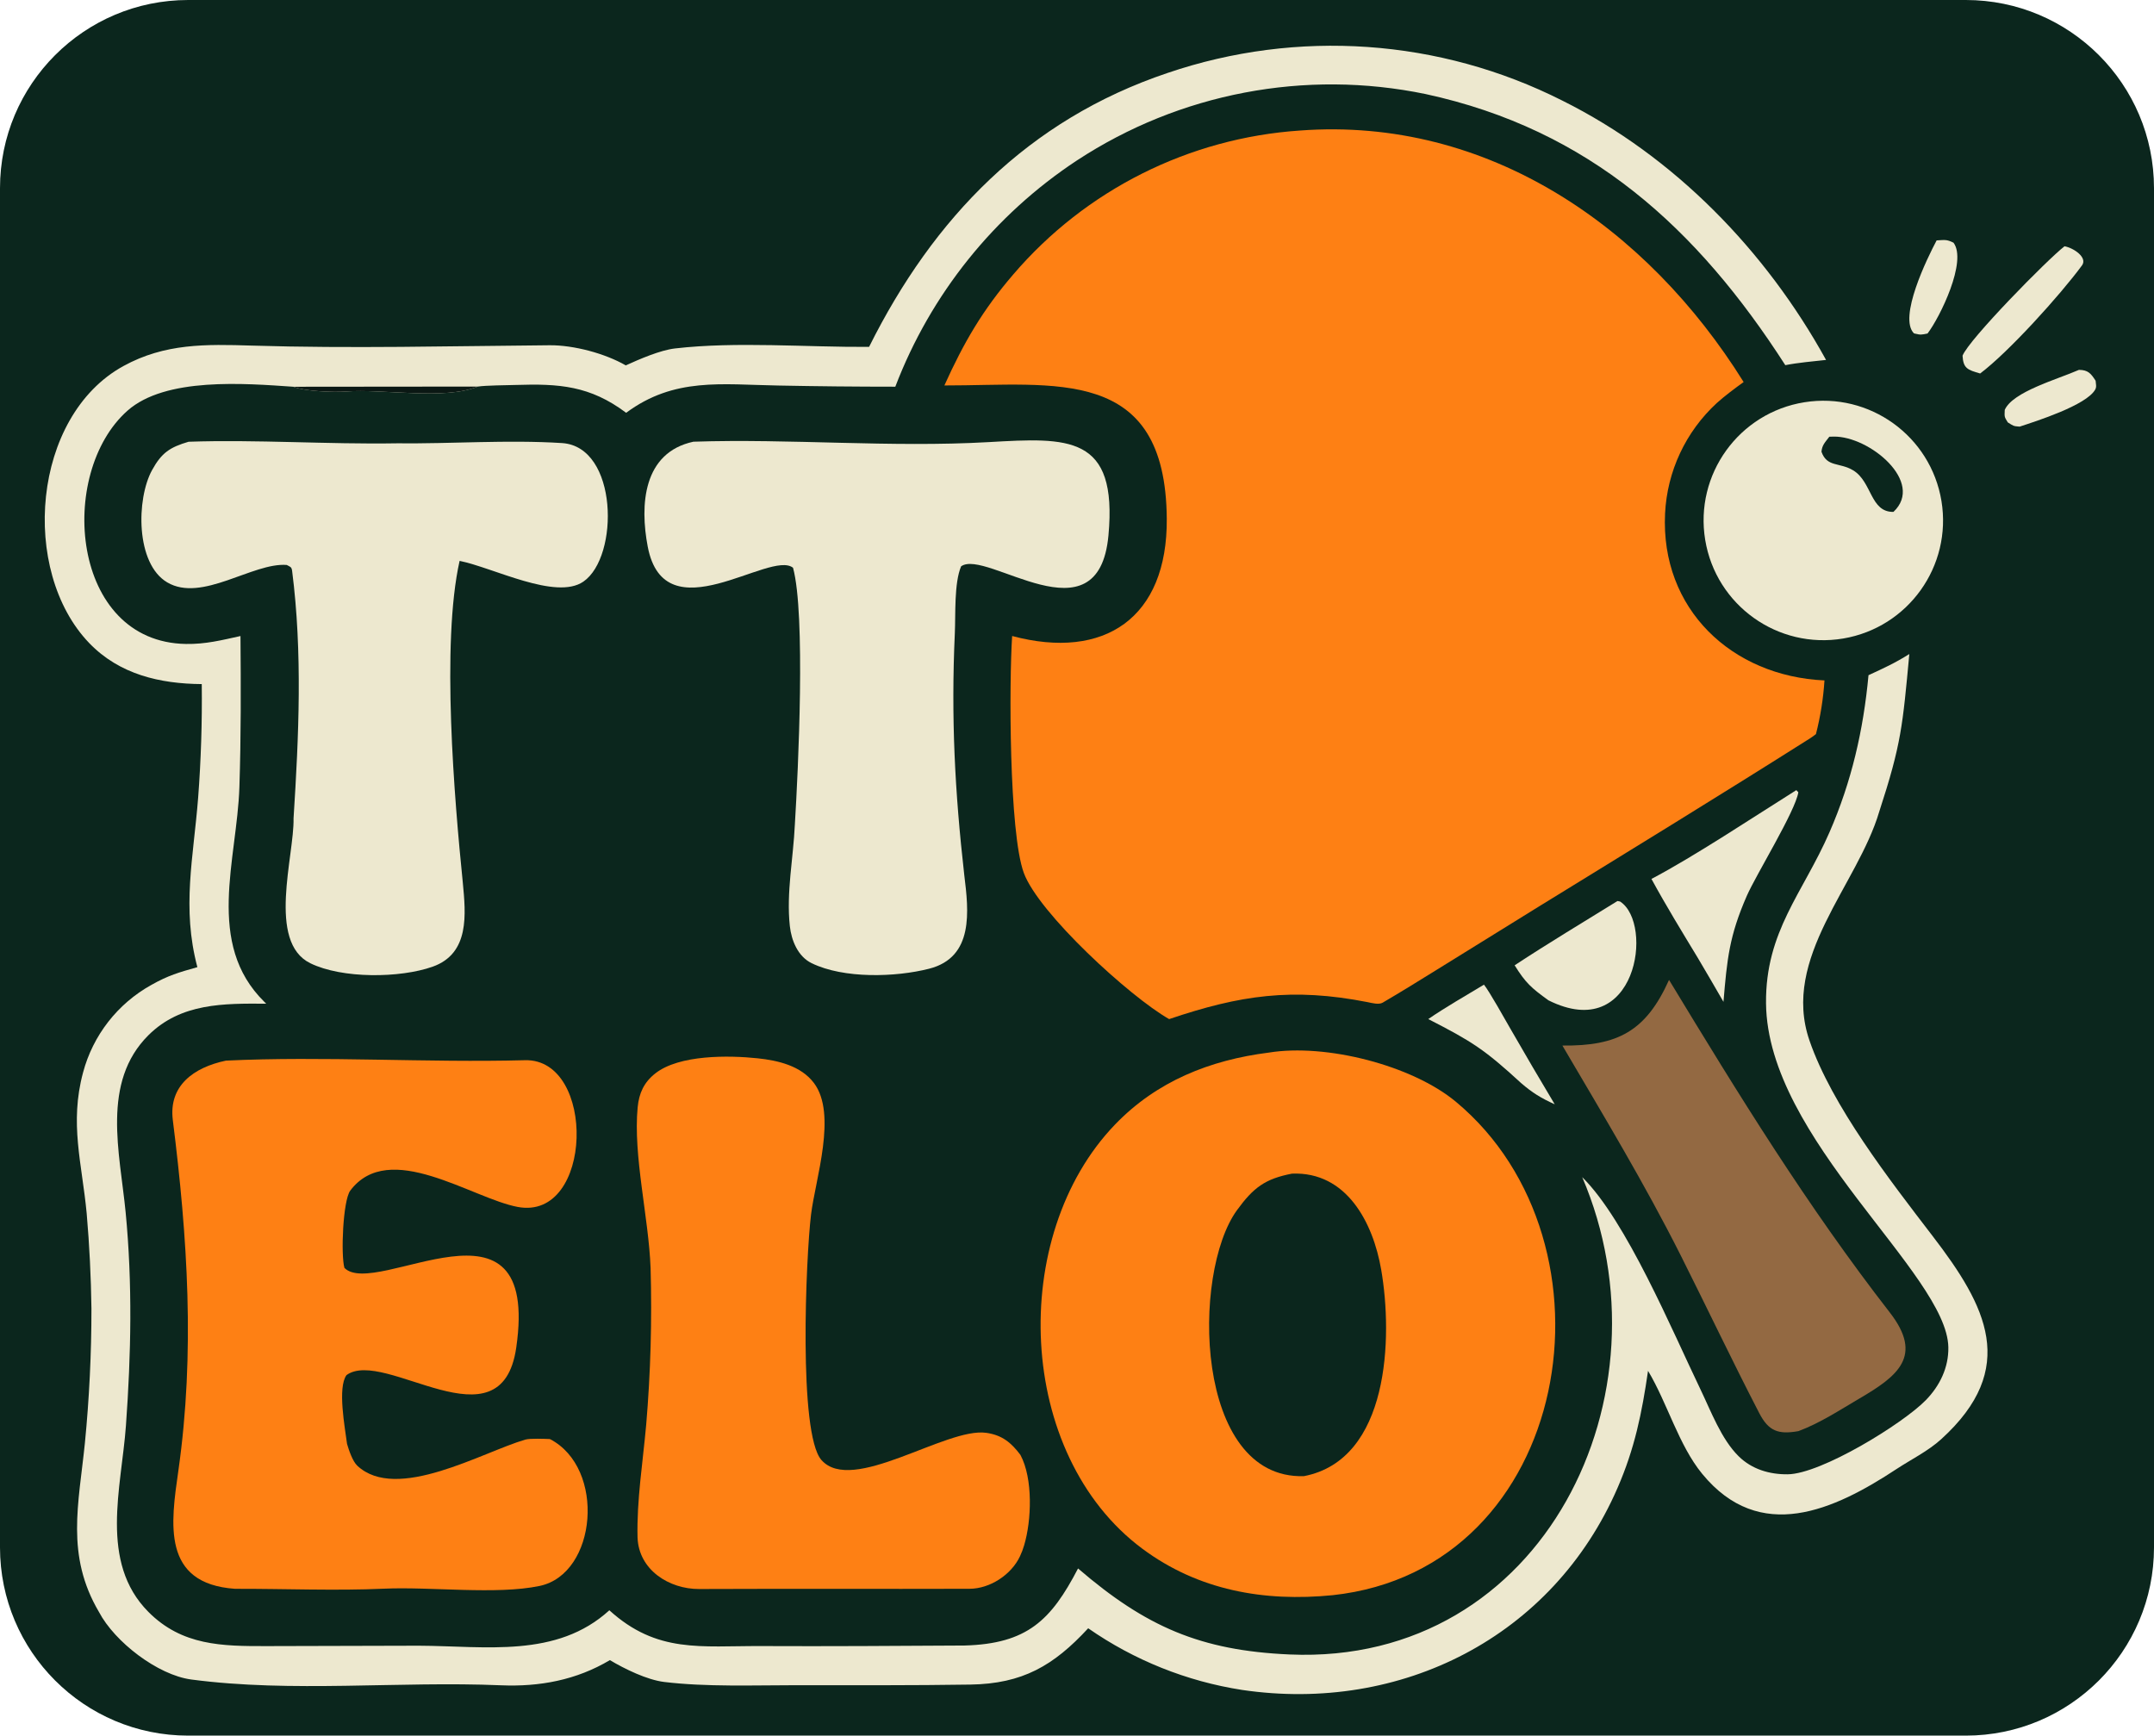
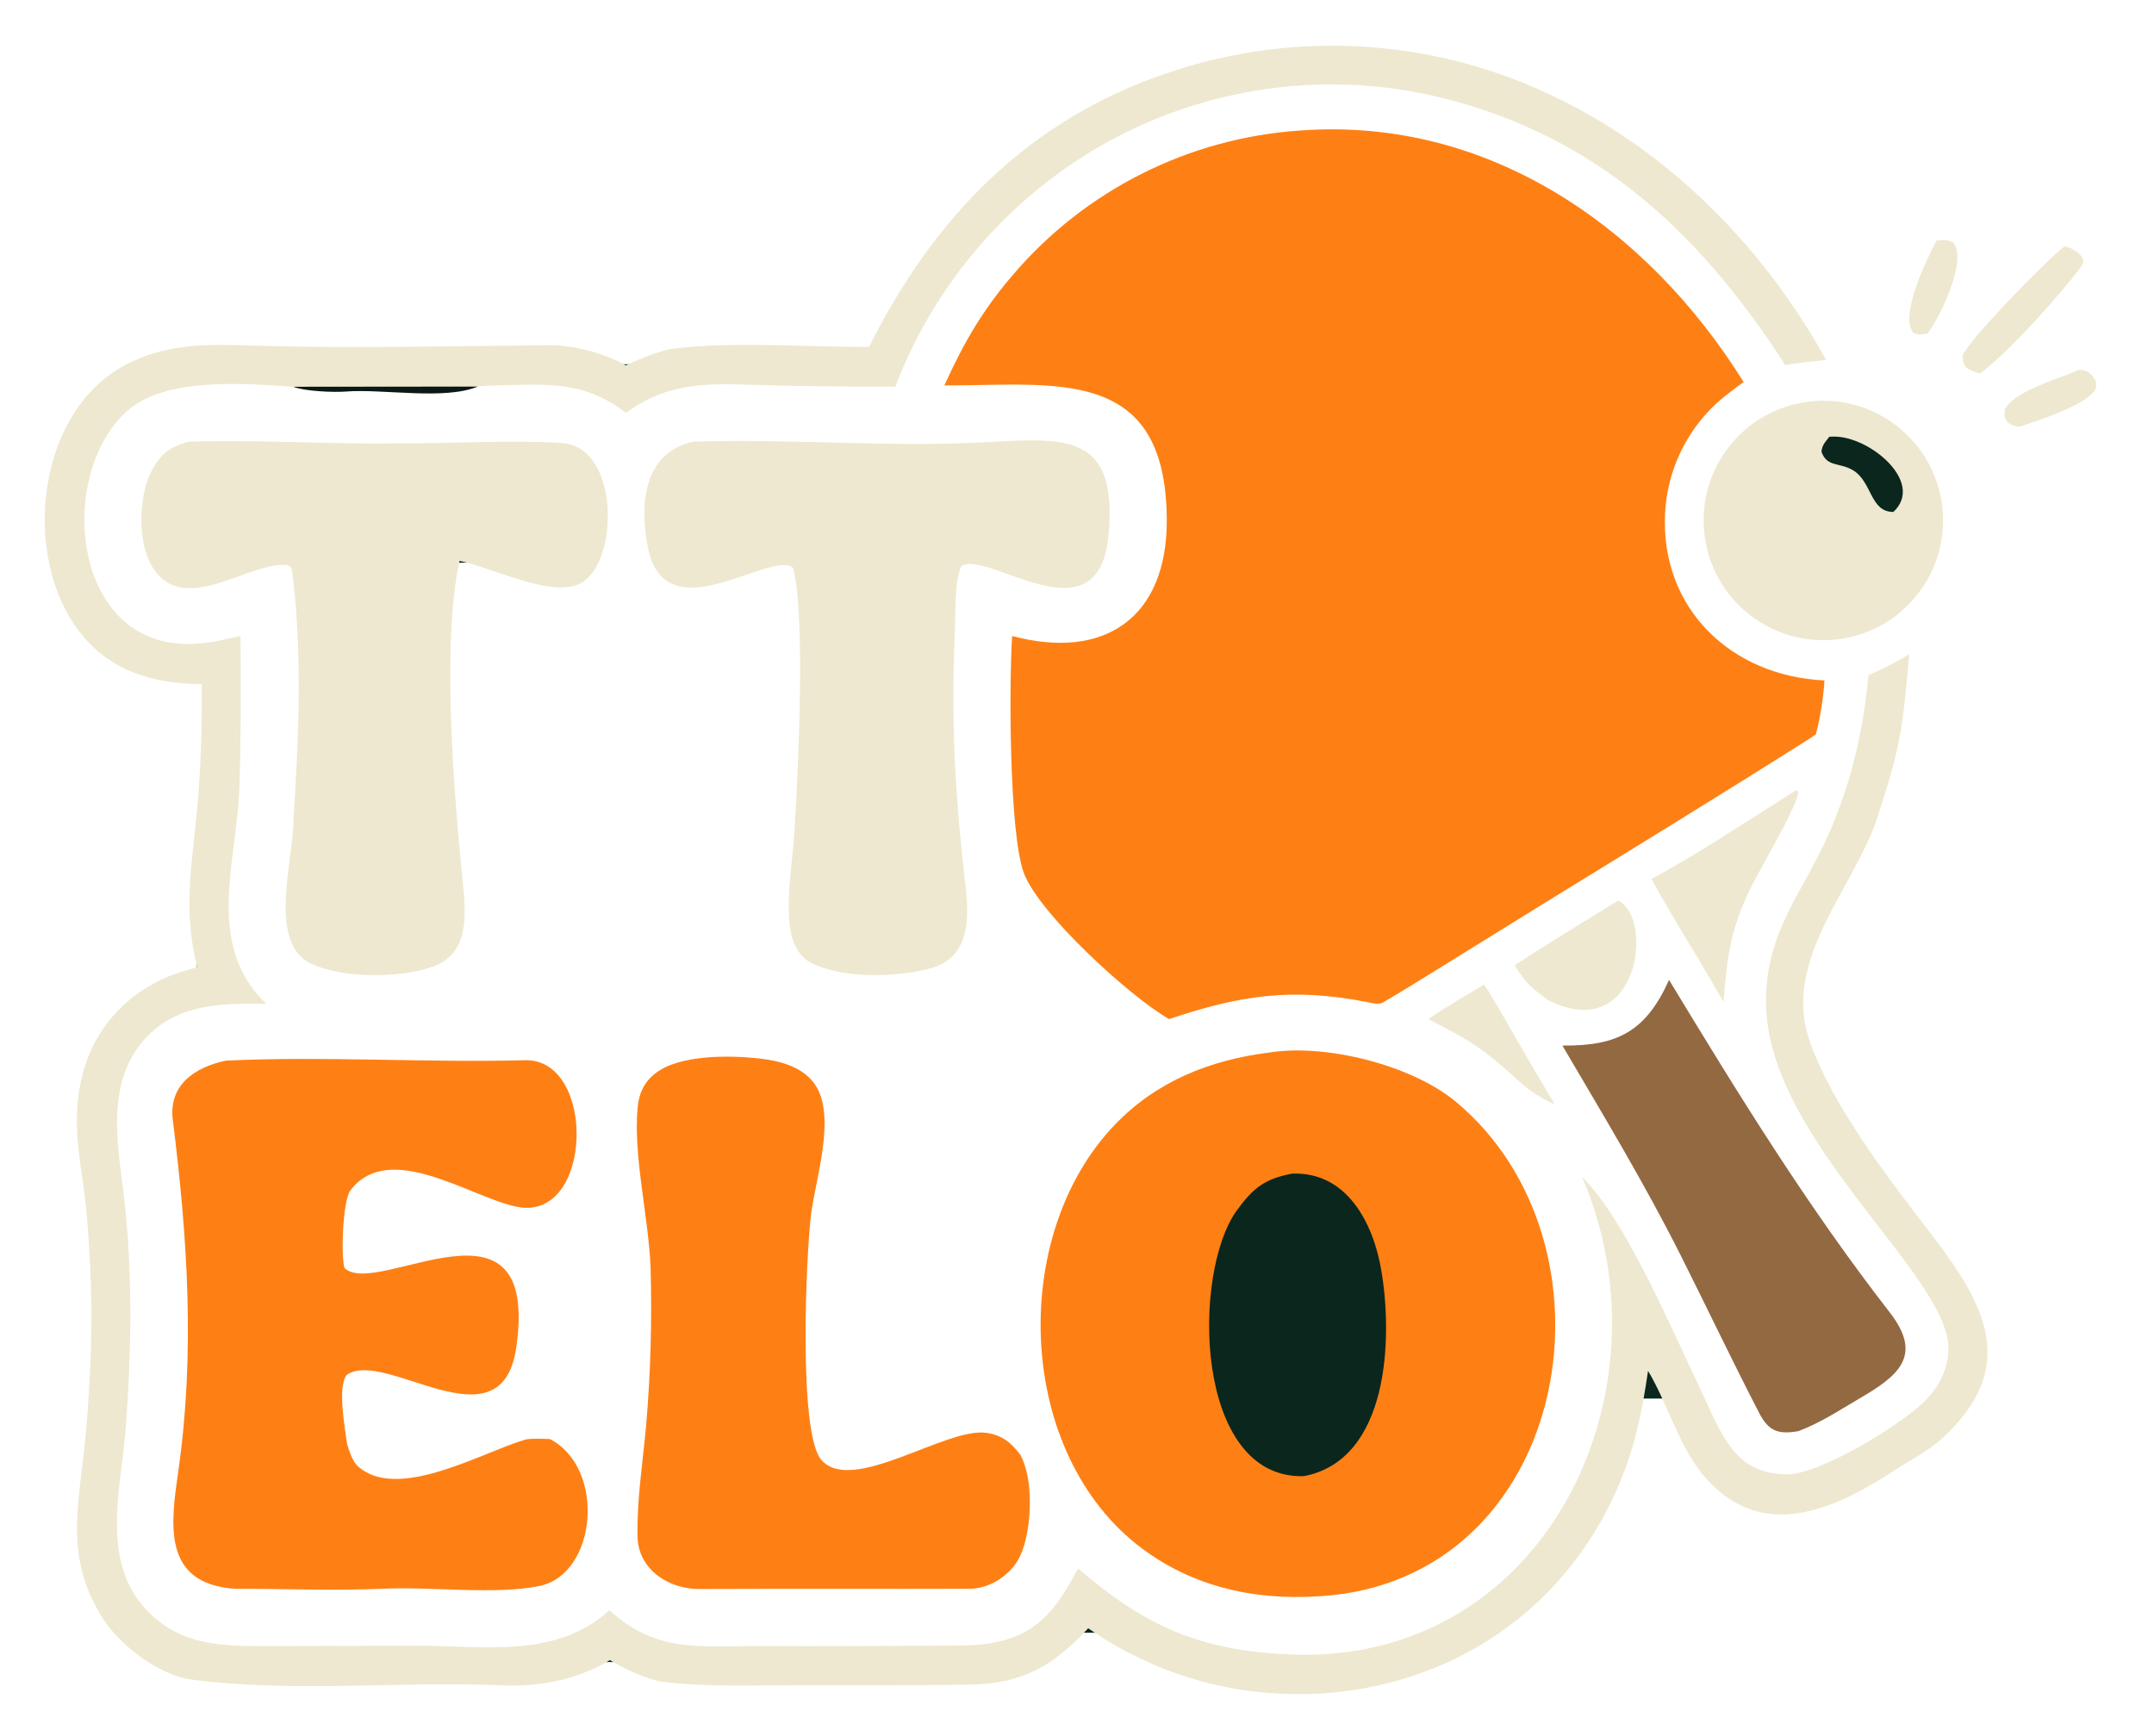
<svg xmlns="http://www.w3.org/2000/svg" viewBox="520 320 1030 830" role="img" aria-label="TT Elo">
-   <rect x="520" y="320" width="1030" height="830" rx="90" fill="rgb(11,38,29)" />
+   <path fill="rgb(11,38,29)" d="M1144.8 344.2 L1175.8 344.8 L1195.8 347.2 L1212.8 350.8 L1228.8 355.2 L1246.8 361.8 L1259.2 367.2 L1282.8 379.8 L1298.2 389.8 L1316.8 403.8 L1328.2 413.8 L1347.2 432.8 L1357.2 444.2 L1370.8 461.8 L1380.2 475.8 L1388.8 490.2 L1375.2 491.8 L1362.2 472.2 L1347.2 452.8 L1337.8 441.8 L1322.2 425.8 L1308.2 413.2 L1294.8 402.8 L1279.8 392.8 L1264.8 384.2 L1238.8 372.8 L1218.8 366.2 L1202.2 362.2 L1177.8 358.8 L1143.2 358.2 L1113.8 361.8 L1098.2 365.2 L1081.8 370.2 L1065.2 376.8 L1051.8 383.2 L1037.8 391.2 L1025.8 399.2 L1004.2 416.8 L990.8 430.2 L979.2 443.8 L966.8 461.2 L958.8 474.8 L950.8 490.8 L945.8 502.8 L853.8 501.8 L843.2 503.2 L833.2 506.2 L819.2 513.8 L814.2 510.2 L806.2 506.2 L796.2 503.2 L785.2 501.8 L748.2 502.2 L737.8 505.2 L723.8 506.2 L699.8 504.8 L675.8 505.2 L666.8 504.2 L662.8 502.8 L658.2 502.2 L624.2 501.2 L606.8 502.8 L591.2 506.8 L581.8 511.8 L571.8 521.8 L567.2 528.8 L563.2 537.2 L559.8 549.2 L558.2 559.2 L558.2 577.8 L559.2 585.2 L563.2 599.2 L567.2 607.2 L572.2 614.2 L580.2 621.8 L586.8 625.8 L594.8 628.8 L599.8 629.8 L620.8 629.8 L632.8 627.2 L632.2 699.2 L627.2 741.8 L627.2 763.2 L628.8 773.2 L632.2 784.2 L635.8 790.8 L641.2 797.8 L628.8 797.8 L618.2 798.8 L607.8 801.2 L596.2 806.8 L592.8 809.2 L583.8 818.8 L578.2 828.2 L575.2 837.8 L573.8 848.8 L573.8 865.2 L579.2 915.8 L580.2 956.2 L578.2 999.8 L573.8 1038.8 L573.8 1057.8 L575.8 1070.2 L579.2 1079.8 L585.8 1089.8 L596.8 1099.8 L606.2 1104.8 L612.2 1106.8 L628.2 1109.2 L768.8 1109.8 L782.8 1107.8 L793.2 1104.8 L802.8 1100.2 L811.2 1094.2 L817.2 1098.8 L827.2 1104.2 L838.2 1107.8 L847.8 1109.2 L984.8 1109.2 L1002.2 1106.8 L1009.2 1104.2 L1014.8 1101.2 L1018.2 1098.8 L1025.8 1091.2 L1030.2 1085.2 L1035.8 1075.2 L1036.8 1074.8 L1050.2 1085.8 L1065.8 1095.8 L1085.2 1104.8 L1102.8 1109.8 L1128.2 1113.2 L1158.2 1113.2 L1170.8 1111.8 L1182.8 1109.2 L1195.8 1105.2 L1210.8 1098.8 L1225.2 1090.2 L1237.8 1080.8 L1250.2 1068.8 L1258.8 1058.8 L1268.8 1044.2 L1277.2 1028.2 L1282.2 1016.2 L1287.8 998.8 L1291.2 981.2 L1292.8 968.2 L1292.2 931.8 L1288.8 910.8 L1285.2 898.2 L1291.8 907.8 L1302.2 926.2 L1340.8 1007.2 L1345.8 1014.8 L1352.2 1021.2 L1358.2 1024.8 L1365.2 1026.8 L1381.8 1026.8 L1392.8 1023.2 L1409.2 1015.2 L1432.2 1000.8 L1438.8 995.8 L1447.2 986.8 L1451.8 978.8 L1453.2 973.8 L1453.2 956.2 L1451.2 950.2 L1443.8 936.2 L1435.2 923.8 L1398.8 875.8 L1381.8 848.8 L1374.8 834.2 L1370.2 821.8 L1367.2 808.2 L1366.8 793.2 L1368.8 780.8 L1373.2 766.8 L1382.2 748.2 L1395.8 723.2 L1405.2 698.8 L1409.2 684.8 L1412.8 668.2 L1415.8 644.8 L1430.2 637.8 L1426.8 668.2 L1420.2 694.8 L1411.2 720.2 L1394.2 751.8 L1385.2 771.2 L1381.8 782.2 L1380.2 790.8 L1380.2 808.2 L1382.2 817.8 L1384.8 824.8 L1397.8 850.8 L1419.2 883.2 L1451.8 926.2 L1459.2 938.2 L1464.2 948.8 L1468.2 964.8 L1467.2 974.2 L1465.2 980.8 L1461.8 987.8 L1453.2 999.2 L1446.2 1006.2 L1436.8 1013.2 L1413.2 1027.8 L1398.8 1035.2 L1389.8 1038.8 L1380.2 1041.2 L1366.8 1041.8 L1356.2 1038.8 L1352.2 1036.8 L1344.2 1031.2 L1336.8 1023.8 L1327.8 1010.2 L1317.8 988.8 L1303.8 988.8 L1302.8 990.8 L1299.2 1007.8 L1295.8 1018.8 L1290.8 1031.2 L1284.2 1044.2 L1278.2 1054.2 L1269.2 1066.8 L1255.8 1081.8 L1237.2 1097.2 L1223.2 1106.2 L1211.8 1112.2 L1199.8 1117.2 L1184.2 1122.2 L1168.2 1125.8 L1156.8 1127.2 L1130.8 1127.8 L1116.8 1126.2 L1101.2 1123.2 L1077.8 1115.8 L1057.8 1106.2 L1048.8 1100.8 L1034.2 1100.8 L1026.2 1108.2 L1013.2 1116.8 L1002.8 1120.8 L988.8 1123.2 L857.8 1123.8 L836.2 1121.8 L827.2 1118.8 L819.2 1114.8 L803.8 1114.8 L800.2 1116.8 L788.8 1120.8 L771.2 1123.8 L710.8 1123.2 L658.2 1124.2 L628.2 1122.8 L613.8 1121.2 L607.2 1119.8 L591.2 1111.8 L582.2 1104.8 L574.2 1096.2 L569.2 1088.8 L564.2 1078.8 L559.8 1062.2 L559.2 1042.2 L563.2 1009.8 L565.2 982.2 L565.8 928.8 L563.8 897.2 L559.2 864.8 L559.2 847.8 L561.8 834.8 L565.2 824.8 L569.2 817.2 L575.8 808.2 L583.2 800.8 L592.2 794.2 L600.8 789.8 L613.2 785.8 L614.2 784.8 L614.2 767.8 L612.8 757.2 L612.8 746.2 L617.8 695.2 L618.8 672.2 L618.8 645.2 L609.2 644.8 L596.2 642.8 L586.2 639.8 L578.8 636.2 L569.2 629.8 L561.8 622.2 L556.2 614.8 L551.2 605.2 L547.2 594.2 L544.8 583.2 L543.8 575.2 L543.8 561.8 L545.2 550.8 L549.2 536.2 L555.2 523.2 L560.8 514.8 L573.8 501.8 L587.8 493.8 L599.8 489.8 L617.2 487.2 L666.8 488.2 L785.8 487.2 L799.8 489.8 L811.8 494.2 L827.8 494.2 L841.2 489.2 L862.2 487.2 L937.2 488.2 L953.2 459.8 L964.8 442.8 L975.2 429.2 L993.2 409.8 L1004.2 399.8 L1020.2 387.2 L1041.8 373.8 L1057.8 365.8 L1077.8 357.8 L1097.2 351.8 L1112.8 348.2 L1132.8 345.2 L1144.2 344.8ZM1145.8 384.2 L1168.2 384.2 L1189.2 386.8 L1214.2 392.8 L1239.2 402.2 L1263.8 415.2 L1286.8 431.2 L1305.2 447.2 L1327.2 470.8 L1338.2 484.8 L1349.8 501.8 L1340.8 508.8 L1330.2 519.8 L1323.2 530.2 L1318.2 541.2 L1314.2 558.2 L1314.2 581.2 L1316.8 593.8 L1320.8 604.2 L1327.2 615.2 L1330.8 619.8 L1344.2 632.2 L1351.2 636.8 L1364.2 642.8 L1377.2 646.2 L1389.8 647.8 L1389.2 654.8 L1386.2 668.8 L1381.8 672.2 L1321.8 709.8 L1179.2 797.2 L1154.2 793.8 L1125.8 793.8 L1103.8 797.2 L1079.2 804.2 L1067.2 795.8 L1052.2 783.2 L1031.2 762.8 L1024.2 754.8 L1017.2 745.8 L1012.8 738.2 L1009.8 728.8 L1008.2 719.8 L1006.2 696.8 L1005.2 667.2 L1006.2 627.2 L1015.8 629.2 L1040.8 628.8 L1050.8 625.8 L1055.8 623.2 L1065.8 615.2 L1071.8 607.2 L1075.2 600.2 L1078.8 588.2 L1079.8 581.8 L1079.8 554.2 L1078.2 544.2 L1074.8 532.8 L1071.2 525.8 L1067.8 520.8 L1059.2 512.8 L1050.2 507.8 L1039.2 504.2 L1025.8 502.2 L975.8 501.8 L988.8 477.2 L1002.8 457.8 L1020.8 438.2 L1032.8 427.8 L1042.8 420.2 L1063.8 407.2 L1088.2 396.2 L1103.8 391.2 L1118.2 387.8 L1134.2 385.2 L1145.2 384.8ZM1448.2 437.2 L1452.2 438.2 L1453.8 442.2 L1453.2 447.2 L1447.8 463.2 L1440.2 476.8 L1436.8 476.8 L1435.2 473.2 L1435.8 468.2 L1439.2 456.2 L1447.8 437.8ZM1508.2 440.8 L1510.8 442.2 L1513.2 445.2 L1503.8 457.2 L1484.8 478.2 L1467.2 494.8 L1464.8 495.2 L1462.2 493.8 L1461.2 492.2 L1461.8 489.8 L1479.2 469.2 L1493.2 454.8 L1507.8 441.2ZM1390.2 513.8 L1398.2 514.2 L1405.2 515.8 L1411.2 517.8 L1419.2 521.8 L1425.8 526.2 L1434.2 534.8 L1438.2 540.2 L1442.2 547.8 L1446.2 560.8 L1446.8 573.8 L1444.8 583.2 L1442.8 588.8 L1438.8 596.8 L1433.2 604.2 L1422.8 613.8 L1410.8 620.2 L1396.8 623.8 L1387.2 623.8 L1373.2 620.2 L1360.2 613.2 L1354.2 608.2 L1349.2 602.8 L1342.8 592.8 L1337.8 578.2 L1336.8 566.8 L1338.8 555.2 L1343.8 543.2 L1350.8 533.2 L1356.2 527.8 L1363.8 522.2 L1376.8 516.2 L1385.8 514.2 L1389.8 514.2ZM1007.2 532.8 L1018.2 532.8 L1030.2 534.8 L1038.2 538.8 L1042.8 543.2 L1046.2 550.2 L1047.8 556.2 L1047.8 576.8 L1046.2 583.8 L1043.2 590.8 L1039.2 595.2 L1031.2 598.8 L1025.2 598.8 L1018.2 597.2 L993.8 588.8 L977.8 588.8 L976.8 590.2 L974.8 601.2 L973.8 631.2 L973.8 675.8 L975.8 710.8 L979.8 745.8 L980.2 758.8 L978.2 767.8 L974.8 773.8 L968.8 778.8 L962.2 781.2 L941.2 784.2 L929.8 783.8 L918.8 781.8 L908.8 777.8 L904.8 774.2 L900.8 766.2 L899.2 755.8 L899.8 742.8 L902.8 712.2 L904.8 664.2 L904.8 619.8 L903.2 598.2 L901.8 590.2 L900.8 588.8 L886.8 588.8 L858.8 597.8 L852.8 598.8 L844.8 597.8 L840.8 595.8 L836.8 591.8 L833.2 585.2 L830.2 568.2 L830.8 559.2 L833.2 549.8 L837.8 542.2 L844.2 536.8 L853.8 533.2 L901.8 533.2 L923.2 534.2 L986.2 534.2 L1006.8 533.2ZM612.2 533.2 L652.8 533.2 L675.8 534.2 L733.8 534.2 L758.2 533.2 L785.2 533.8 L791.2 534.8 L794.8 536.2 L799.8 540.2 L803.2 545.2 L805.8 550.8 L807.8 558.2 L808.2 571.8 L804.8 585.8 L801.8 591.2 L796.8 596.2 L792.2 598.2 L786.8 598.8 L772.2 595.8 L752.2 588.8 L736.8 589.2 L734.2 606.8 L733.2 621.8 L733.2 666.2 L735.8 709.2 L739.8 748.8 L739.8 760.8 L738.2 767.2 L733.8 774.8 L729.2 778.2 L721.8 781.2 L708.2 783.8 L696.2 784.2 L683.2 782.8 L674.2 780.2 L668.8 777.8 L663.2 772.2 L659.8 763.8 L658.8 756.8 L659.2 743.2 L662.8 716.2 L665.2 657.2 L664.8 621.8 L661.8 589.8 L660.8 588.8 L645.8 588.8 L621.2 597.2 L614.8 598.8 L607.8 598.8 L604.8 597.8 L600.8 595.8 L596.2 591.2 L592.8 584.8 L590.2 575.2 L589.8 566.2 L591.8 554.2 L594.8 546.8 L598.8 540.8 L602.8 537.2 L607.8 534.8 L611.8 533.8ZM1375.2 703.8 L1370.8 713.8 L1357.2 737.8 L1350.2 752.8 L1345.2 769.2 L1343.2 781.2 L1342.8 790.2 L1320.8 754.2 L1313.8 741.2 L1336.8 728.2 L1374.8 704.2ZM1293.2 754.2 L1296.2 756.8 L1298.8 761.8 L1300.2 768.8 L1300.2 773.2 L1297.2 785.2 L1292.2 793.2 L1287.8 797.2 L1282.8 799.8 L1278.8 800.8 L1273.2 800.2 L1262.2 796.2 L1255.8 791.2 L1248.2 782.8 L1292.8 754.8ZM1318.2 794.8 L1344.2 837.2 L1372.8 881.8 L1400.8 922.2 L1423.2 951.8 L1427.8 959.8 L1428.8 963.2 L1428.8 966.2 L1427.2 970.2 L1421.2 977.2 L1412.2 983.8 L1384.2 999.8 L1378.2 1002.2 L1373.2 1002.8 L1368.8 1000.8 L1363.8 994.8 L1317.8 902.2 L1293.8 859.2 L1271.8 822.2 L1288.2 820.8 L1294.8 818.8 L1300.8 815.8 L1307.8 810.2 L1311.2 806.2 L1318.2 795.2ZM1228.8 794.8 L1255.2 840.2 L1229.2 818.8 L1218.8 812.2 L1208.8 807.2 L1228.2 795.2ZM1133.2 824.8 L1152.8 825.2 L1171.2 828.8 L1190.8 835.2 L1207.2 843.8 L1220.2 854.2 L1229.2 863.8 L1240.2 878.8 L1249.2 895.8 L1256.2 915.2 L1259.8 931.2 L1261.2 943.8 L1261.2 963.2 L1260.2 972.8 L1255.8 993.8 L1248.2 1013.8 L1241.2 1026.8 L1227.8 1044.8 L1220.2 1052.2 L1208.2 1061.8 L1199.2 1067.2 L1185.2 1073.8 L1172.8 1077.8 L1156.2 1080.8 L1130.2 1081.2 L1121.2 1080.2 L1106.8 1077.2 L1092.2 1072.2 L1080.8 1066.8 L1067.8 1058.2 L1062.8 1054.2 L1048.2 1039.2 L1039.2 1026.2 L1032.2 1012.8 L1026.2 996.8 L1021.8 977.8 L1019.8 959.2 L1019.8 947.8 L1021.8 929.2 L1025.2 913.8 L1030.8 897.8 L1037.2 884.2 L1046.2 870.2 L1054.2 860.8 L1066.2 849.8 L1074.8 843.8 L1089.8 835.8 L1103.2 830.8 L1119.8 826.8 L1132.8 825.2ZM859.2 827.8 L881.8 828.2 L890.2 829.8 L896.2 831.8 L901.8 834.8 L906.2 838.8 L908.8 842.2 L910.8 847.2 L912.2 856.2 L911.8 864.2 L905.8 896.2 L903.2 931.2 L903.8 990.8 L906.2 1009.8 L909.8 1019.2 L913.2 1022.8 L917.8 1024.8 L933.8 1024.8 L940.8 1023.2 L974.2 1010.8 L984.8 1007.8 L989.8 1007.2 L998.2 1010.2 L1004.8 1016.2 L1007.2 1020.8 L1009.2 1027.2 L1010.2 1034.8 L1009.8 1047.2 L1007.8 1056.8 L1005.2 1063.2 L1001.8 1068.2 L994.2 1074.2 L988.2 1076.8 L983.2 1077.8 L853.2 1077.8 L845.8 1076.2 L839.2 1073.2 L836.2 1071.2 L829.8 1063.8 L827.2 1056.8 L827.2 1041.2 L832.8 984.8 L833.8 935.2 L832.2 908.8 L827.2 871.8 L826.8 853.2 L828.8 843.8 L834.2 836.2 L837.8 833.8 L845.8 830.2 L854.8 828.2 L858.8 828.2ZM640.2 828.8 L772.8 829.2 L777.8 830.8 L781.2 832.8 L787.2 839.2 L790.2 845.2 L792.8 853.8 L793.2 867.8 L791.8 875.2 L788.2 883.8 L784.8 888.8 L778.2 893.8 L773.8 895.2 L765.8 894.2 L736.2 882.8 L718.8 877.8 L697.8 878.2 L690.8 881.8 L685.2 887.2 L683.2 892.8 L681.8 904.8 L681.8 925.2 L683.2 929.2 L686.2 930.8 L702.2 930.8 L735.2 923.2 L746.2 922.8 L750.8 923.8 L756.8 926.8 L760.8 930.8 L763.2 935.2 L765.8 945.8 L765.8 954.8 L763.2 969.8 L760.2 976.2 L755.8 981.2 L748.8 984.2 L744.2 984.8 L735.2 983.2 L703.8 973.8 L685.2 974.2 L683.2 975.8 L681.8 979.8 L681.8 999.2 L683.8 1013.2 L686.2 1019.8 L692.8 1026.2 L701.8 1029.2 L717.2 1029.2 L725.8 1027.8 L743.2 1022.2 L772.2 1010.8 L780.8 1010.2 L782.8 1011.2 L790.2 1017.8 L794.2 1023.8 L796.8 1029.8 L798.8 1039.2 L798.8 1045.8 L796.8 1055.2 L793.2 1063.2 L788.8 1069.2 L783.8 1073.2 L776.8 1076.2 L760.8 1078.2 L739.8 1078.2 L722.2 1077.2 L678.2 1078.2 L633.8 1077.8 L624.8 1076.2 L616.8 1072.8 L609.2 1065.2 L605.8 1055.8 L605.2 1041.8 L610.8 997.2 L611.8 981.8 L612.2 947.2 L610.2 904.2 L607.8 876.8 L604.8 854.8 L604.8 849.8 L605.8 846.2 L608.8 840.8 L612.8 836.8 L617.2 833.8 L629.8 829.2 L639.8 829.2Z" />
  <path transform="translate(0,0)" fill="rgb(254,128,20)" d="M 1141.66 382.42 C 1231.7 375.716 1307.7 428.763 1353.77 502.691 C 1349.8 505.552 1344.46 509.535 1340.94 512.738 C 1326.06 526.426 1317.17 545.423 1316.2 565.616 C 1313.99 611.207 1348.04 643.363 1392.43 645.39 C 1391.87 654.054 1390.5 662.646 1388.35 671.057 C 1387.45 671.766 1386.56 672.434 1385.59 673.048 C 1342.73 700.175 1299.25 726.81 1256.05 753.39 L 1207.1 783.712 C 1198.57 788.997 1189.84 794.421 1181.16 799.487 C 1179.33 800.557 1176.04 799.667 1173.94 799.234 C 1138 792.18 1112.98 795.874 1079.06 807.349 C 1060.15 796.592 1016.65 756.664 1009.57 737.453 C 1002.45 718.135 1002.53 645.724 1003.99 624.146 C 1048.1 635.917 1078.31 615.492 1077.93 568.039 C 1077.36 494.573 1024.41 504.387 971.583 504.329 C 980.824 483.879 989.809 468.358 1004.5 451.268 C 1039.1 410.803 1088.54 385.986 1141.66 382.42 z" />
  <path transform="translate(0,0)" fill="rgb(237,232,207)" d="M 935.575 485.885 C 966.345 424.176 1011.57 377.322 1078.29 354.893 C 1140.4 333.757 1208.41 338.502 1266.98 368.061 C 1320.64 394.764 1364.39 439.895 1393.18 492.121 C 1387 492.809 1379.72 493.429 1373.7 494.629 C 1331.58 429.112 1279.97 381.917 1201.68 364.974 C 1144.11 353.056 1084.16 364.467 1035 396.702 C 995.42 422.787 965.031 460.641 948.119 504.923 C 929.429 504.924 910.74 504.737 892.054 504.363 C 865.108 503.916 842.421 500.325 819.418 517.408 C 802.136 504.441 787.447 503.416 766.457 504.096 C 761.934 504.243 752.633 504.268 748.442 504.865 C 732.413 511.474 703.259 505.834 685.236 507.241 C 679.574 507.683 665.451 507.111 660.309 504.952 C 636.996 503.352 599.128 500.258 580.918 516.431 C 547.205 546.374 553.802 627.055 608.893 627.949 C 618.344 628.103 625.981 626.143 634.995 624.159 C 635.193 648.48 635.267 672.13 634.475 696.435 C 633.342 731.199 618.036 771.186 646.408 799.108 L 647.305 799.984 C 627.036 799.846 606.575 799.627 591.053 814.976 C 568.26 837.56 577.347 871.424 580.078 899.723 C 583.383 933.974 582.691 967.576 580.217 1001.8 C 578.075 1031.43 567.31 1067.02 590.948 1090.82 C 607.032 1107.02 626.263 1107.24 647.463 1107.19 L 720.276 1107 C 752.338 1107.15 786.181 1113.04 811.381 1090.06 C 834.198 1110.77 855.102 1107.04 883.907 1107.17 C 916.313 1107.32 948.799 1107.1 981.203 1106.91 C 1011.24 1106.09 1022.63 1094.79 1035.5 1070.06 C 1067.91 1097.94 1094.07 1109.33 1136.65 1111.19 C 1258.45 1116.53 1320.92 986.269 1276.58 882.923 C 1297.64 903.671 1319.55 956.247 1333.14 984.448 C 1338.14 994.84 1343.07 1008.19 1351.37 1016.39 C 1357.69 1022.63 1366.15 1025.13 1374.87 1025.03 C 1390.88 1024.84 1429.95 1000.82 1440.92 989.543 C 1447.58 982.704 1451.83 973.963 1451.66 964.296 C 1451.07 929.083 1365.11 864.843 1364.48 799.8 C 1364.15 765.377 1382.13 747.115 1394.83 717.989 C 1405.4 693.736 1411.04 669.16 1413.48 642.891 C 1420.88 639.47 1426.03 637.143 1433 632.773 C 1429.79 667.059 1429.25 675.573 1418.6 708.19 C 1408.21 743.334 1371.6 777.924 1385.25 817.584 C 1396.01 848.848 1423.64 884.346 1444.31 911.319 C 1469.73 944.474 1485.59 974.319 1448.24 1008.25 C 1442 1013.92 1434.03 1017.83 1427.01 1022.43 C 1396.94 1042.26 1361.54 1058.43 1333.94 1024.79 C 1322.71 1011.1 1317.32 991.022 1308.06 975.55 C 1305.12 995.801 1301.68 1012.67 1293.49 1031.51 C 1262.46 1102.97 1189.89 1139.33 1113.94 1128.15 C 1087.49 1124.04 1062.32 1113.96 1040.35 1098.66 C 1023.83 1116.56 1008.93 1125.21 983.996 1125.59 C 956.351 1126.02 928.589 1125.89 900.872 1125.89 C 880.581 1125.89 857.699 1126.77 837.61 1124.34 C 829.421 1123.35 818.662 1118.1 811.637 1113.89 C 795.634 1123.43 778.022 1126.72 759.5 1125.93 C 710.566 1123.86 659.794 1129.56 611.428 1123.16 C 595.38 1121.01 574.868 1105.2 567.34 1090.9 C 551.298 1063.71 557.657 1039.18 560.588 1010.14 C 562.687 988.773 563.735 967.313 563.726 945.84 C 563.523 930.625 562.763 915.422 561.449 900.263 C 559.193 876.195 553.168 857.312 559.71 832.911 C 564.445 815.112 576.209 800.002 592.304 791.047 C 600.465 786.436 605.55 784.998 614.378 782.507 C 606.836 754.048 612.501 730.253 614.746 701.519 C 616.117 683.428 616.695 665.285 616.479 647.143 C 596.498 646.989 577.142 642.539 562.693 627.557 C 529.437 592.98 535.306 519.045 579.016 495.047 C 598.903 484.129 618.478 484.595 640.401 485.266 C 687.905 486.721 735.324 485.492 782.817 485.106 C 794.319 485.012 809.296 489.006 819.233 494.734 C 825.853 491.718 835.693 487.453 842.793 486.63 C 872.11 483.231 905.797 486.088 935.575 485.885 z" />
  <path transform="translate(0,0)" fill="rgb(11,24,20)" d="M 660.309 504.952 L 748.442 504.865 C 732.413 511.474 703.259 505.834 685.236 507.241 C 679.574 507.683 665.451 507.111 660.309 504.952 z" />
  <path transform="translate(0,0)" fill="rgb(254,128,20)" d="M 1126.73 823.364 C 1154.02 818.925 1195.18 829.413 1216.17 846.87 C 1297.49 914.515 1272.23 1070.45 1157.25 1082.84 C 1124.52 1086.09 1093.01 1080.56 1066.17 1060.56 C 1005.77 1015.52 1002.01 910.988 1053.16 857.796 C 1073.11 837.044 1098.57 826.923 1126.73 823.364 z" />
  <path transform="translate(0,0)" fill="rgb(11,38,29)" d="M 1137.82 881.245 C 1163.94 880.2 1176.58 904.684 1180.46 927.176 C 1186.04 959.444 1184.43 1018.06 1143.49 1025.92 C 1091.03 1027.5 1089.62 928.769 1111.51 898.71 C 1119.39 887.882 1124.96 883.728 1137.82 881.245 z" />
  <path transform="translate(0,0)" fill="rgb(254,128,20)" d="M 628.027 827.206 C 674.546 824.964 724.251 828.264 770.997 827.008 C 805.228 826.089 803.789 903.901 767.605 897.183 C 745.629 893.103 706.101 864.577 687.468 889.392 C 683.961 894.227 682.948 920.165 684.694 926.321 C 699.665 941.499 778.537 884.053 766.858 964.463 C 759.711 1013.67 703.837 964.419 685.695 977.587 C 681.339 983.542 684.916 1002.54 685.947 1010.49 C 686.846 1013.57 688.629 1018.83 690.828 1020.9 C 709.655 1038.57 750.687 1014.4 771.185 1008.44 C 773.452 1007.78 780.612 1008.08 782.952 1008.18 C 809.817 1022.06 805.505 1072.67 778.029 1078.42 C 757.377 1082.75 725.95 1078.71 703.664 1079.73 C 680.791 1080.78 655.473 1079.73 632.389 1079.79 C 597.16 1077.36 601.713 1048.42 605.296 1023.27 C 613.324 966.904 609.666 911.643 602.637 855.624 C 600.581 839.246 612.538 830.471 628.027 827.206 z" />
  <path transform="translate(0,0)" fill="rgb(237,232,207)" d="M 851.576 531.227 C 897.986 529.692 945.868 534.098 992.785 531.424 C 1030.79 529.258 1054.51 527.799 1050.04 576.043 C 1045.25 627.746 991.568 582.147 979.585 590.825 C 976.192 598.863 976.992 613.794 976.581 622.818 C 974.745 663.132 976.576 698.534 981.101 738.5 C 983.205 755.632 985.816 777.766 964.293 783.255 C 948.257 787.344 923.497 788.108 908.118 780.611 C 901.538 777.404 898.432 769.756 897.68 762.837 C 895.95 746.906 899.346 730.364 900.08 714.401 C 901.707 687.882 905.254 613.772 899.216 591.515 C 888.264 582.737 837.857 623.829 829.741 581.447 C 825.918 561.484 827.454 536.417 851.576 531.227 z" />
  <path transform="translate(0,0)" fill="rgb(237,232,207)" d="M 610.165 531.252 C 642.259 530.127 677.049 532.552 709.689 532 C 735.964 532.284 762.595 530.224 788.786 531.884 C 815.607 533.65 816.217 586.223 798.976 598.127 C 785.837 607.199 755.915 591.459 739.774 588.218 C 730.915 627.682 737.288 702.408 741.308 742.117 C 742.707 757.036 744.734 775.976 726.853 782.295 C 711.231 787.816 683.581 788.07 668.39 780.636 C 647.544 770.435 660.769 729.18 660.372 711.332 C 662.892 671.884 664.7 632.182 659.683 592.956 C 659.428 590.979 658.696 591.054 657.109 590.172 C 640.86 588.906 616.536 608.322 599.936 598.487 C 584.826 589.534 585.133 558.61 592.716 544.807 C 597.292 536.478 601.268 533.878 610.165 531.252 z" />
  <path transform="translate(0,0)" fill="rgb(254,128,20)" d="M 1007.73 1064.24 C 1003.61 1073.05 993.407 1079.75 983.608 1079.78 C 940.535 1079.91 897.423 1079.71 854.318 1079.89 C 840.048 1079.95 825.401 1070.84 824.861 1055.21 C 824.429 1037.54 827.401 1019.2 828.989 1001.4 C 831.108 976.455 831.812 951.411 831.098 926.388 C 830.183 902.119 822.704 872.685 824.917 849.539 C 825.562 842.794 827.907 837.619 833.332 833.333 C 844.766 824.3 868.588 824.646 882.243 826.09 C 892.002 827.123 902.96 829.63 909.206 837.907 C 920.429 852.778 909.878 883.905 907.819 900.869 C 905.346 921.245 901.721 1005.52 912.76 1018.16 C 927.436 1034.97 972.343 1002.46 991.618 1005.2 C 999.187 1006.28 1003.54 1009.88 1007.95 1015.76 C 1014.04 1027.16 1013.27 1047.16 1009.72 1059 C 1009.2 1060.8 1008.53 1062.55 1007.73 1064.24 z" />
  <path transform="translate(0,0)" fill="rgb(147,105,66)" d="M 1318.1 788.607 C 1351.38 843.531 1384.22 896.858 1423.65 947.626 C 1439.85 968.489 1427.55 978.029 1409.07 988.83 C 1399.74 994.283 1390.44 1000.49 1379.97 1004.39 C 1370.37 1006.07 1365.73 1004.46 1361.22 995.745 C 1348.36 970.898 1336.35 945.562 1323.78 920.542 C 1306.42 886.01 1286.64 853.282 1267.1 819.995 C 1293.56 820.3 1307.06 813.143 1318.1 788.607 z" />
  <path transform="translate(0,0)" fill="rgb(237,232,207)" d="M 1382.85 512.362 C 1413.97 507.392 1443.25 528.507 1448.37 559.603 C 1453.48 590.699 1432.5 620.08 1401.43 625.338 C 1370.15 630.63 1340.54 609.483 1335.39 578.183 C 1330.24 546.884 1351.53 517.365 1382.85 512.362 z" />
  <path transform="translate(0,0)" fill="rgb(11,38,29)" d="M 1394.75 528.847 C 1395.45 528.817 1396.15 528.797 1396.85 528.786 C 1413.89 528.529 1440.55 550.572 1425.41 564.795 C 1414.23 564.968 1415.22 550.384 1406.13 544.917 C 1399.61 540.994 1393.6 543.538 1390.99 536.015 C 1391.3 532.779 1392.7 531.574 1394.75 528.847 z" />
  <path transform="translate(0,0)" fill="rgb(237,232,207)" d="M 1378.96 697.856 L 1379.93 698.874 C 1378.51 707.91 1359.69 738.383 1355.33 748.319 C 1346.88 767.582 1345.84 778.72 1344.13 799.093 C 1340.13 792.061 1335.94 785.04 1331.85 778.055 C 1324.26 765.518 1316.71 753.196 1309.69 740.318 C 1330.17 729.56 1358.99 710.39 1378.96 697.856 z" />
  <path transform="translate(0,0)" fill="rgb(237,232,207)" d="M 1293.45 750.878 L 1294.71 751.127 C 1311.01 761.757 1302.56 819.425 1260.44 798.367 C 1252.28 792.468 1249.55 790.106 1244.27 781.62 C 1260.08 771.21 1277.29 760.881 1293.45 750.878 z" />
  <path transform="translate(0,0)" fill="rgb(237,232,207)" d="M 1507.22 437.767 C 1511.65 438.589 1518.32 443.167 1515.57 446.914 C 1505.17 461.078 1480.41 488.457 1466.87 498.607 C 1460.81 496.869 1458.81 496.168 1458.45 490.101 C 1461.47 482.331 1499 444.126 1507.22 437.767 z" />
  <path transform="translate(0,0)" fill="rgb(237,232,207)" d="M 1229.6 790.881 C 1232.06 793.874 1239.91 807.893 1242.28 812.017 C 1249.22 824.102 1256.27 836.125 1263.43 848.084 C 1256.89 845.131 1252.74 842.581 1247.37 837.948 C 1229.86 821.858 1223.88 818.05 1202.97 807.335 C 1210.93 801.839 1221.18 795.964 1229.6 790.881 z" />
  <path transform="translate(0,0)" fill="rgb(237,232,207)" d="M 1514.11 496.876 C 1518.47 496.901 1519.86 498.615 1522.08 502.08 C 1522.22 503.75 1522.63 504.968 1521.88 506.309 C 1517.67 513.807 1493.66 521.423 1485.75 524.02 C 1482.67 523.805 1482.78 523.674 1480.08 521.985 C 1478.36 519.228 1478.5 519.343 1478.63 516.019 C 1482.42 507.332 1503.73 501.437 1514.11 496.876 z" />
  <path transform="translate(0,0)" fill="rgb(237,232,207)" d="M 1446.06 434.962 C 1449.95 434.751 1450.8 434.411 1454.13 436.064 C 1460.77 444.934 1447.66 471.676 1441.74 479.453 C 1438.4 480.167 1438.58 480.184 1435.25 479.453 C 1427.6 471.955 1441.61 443.327 1446.06 434.962 z" />
</svg>
